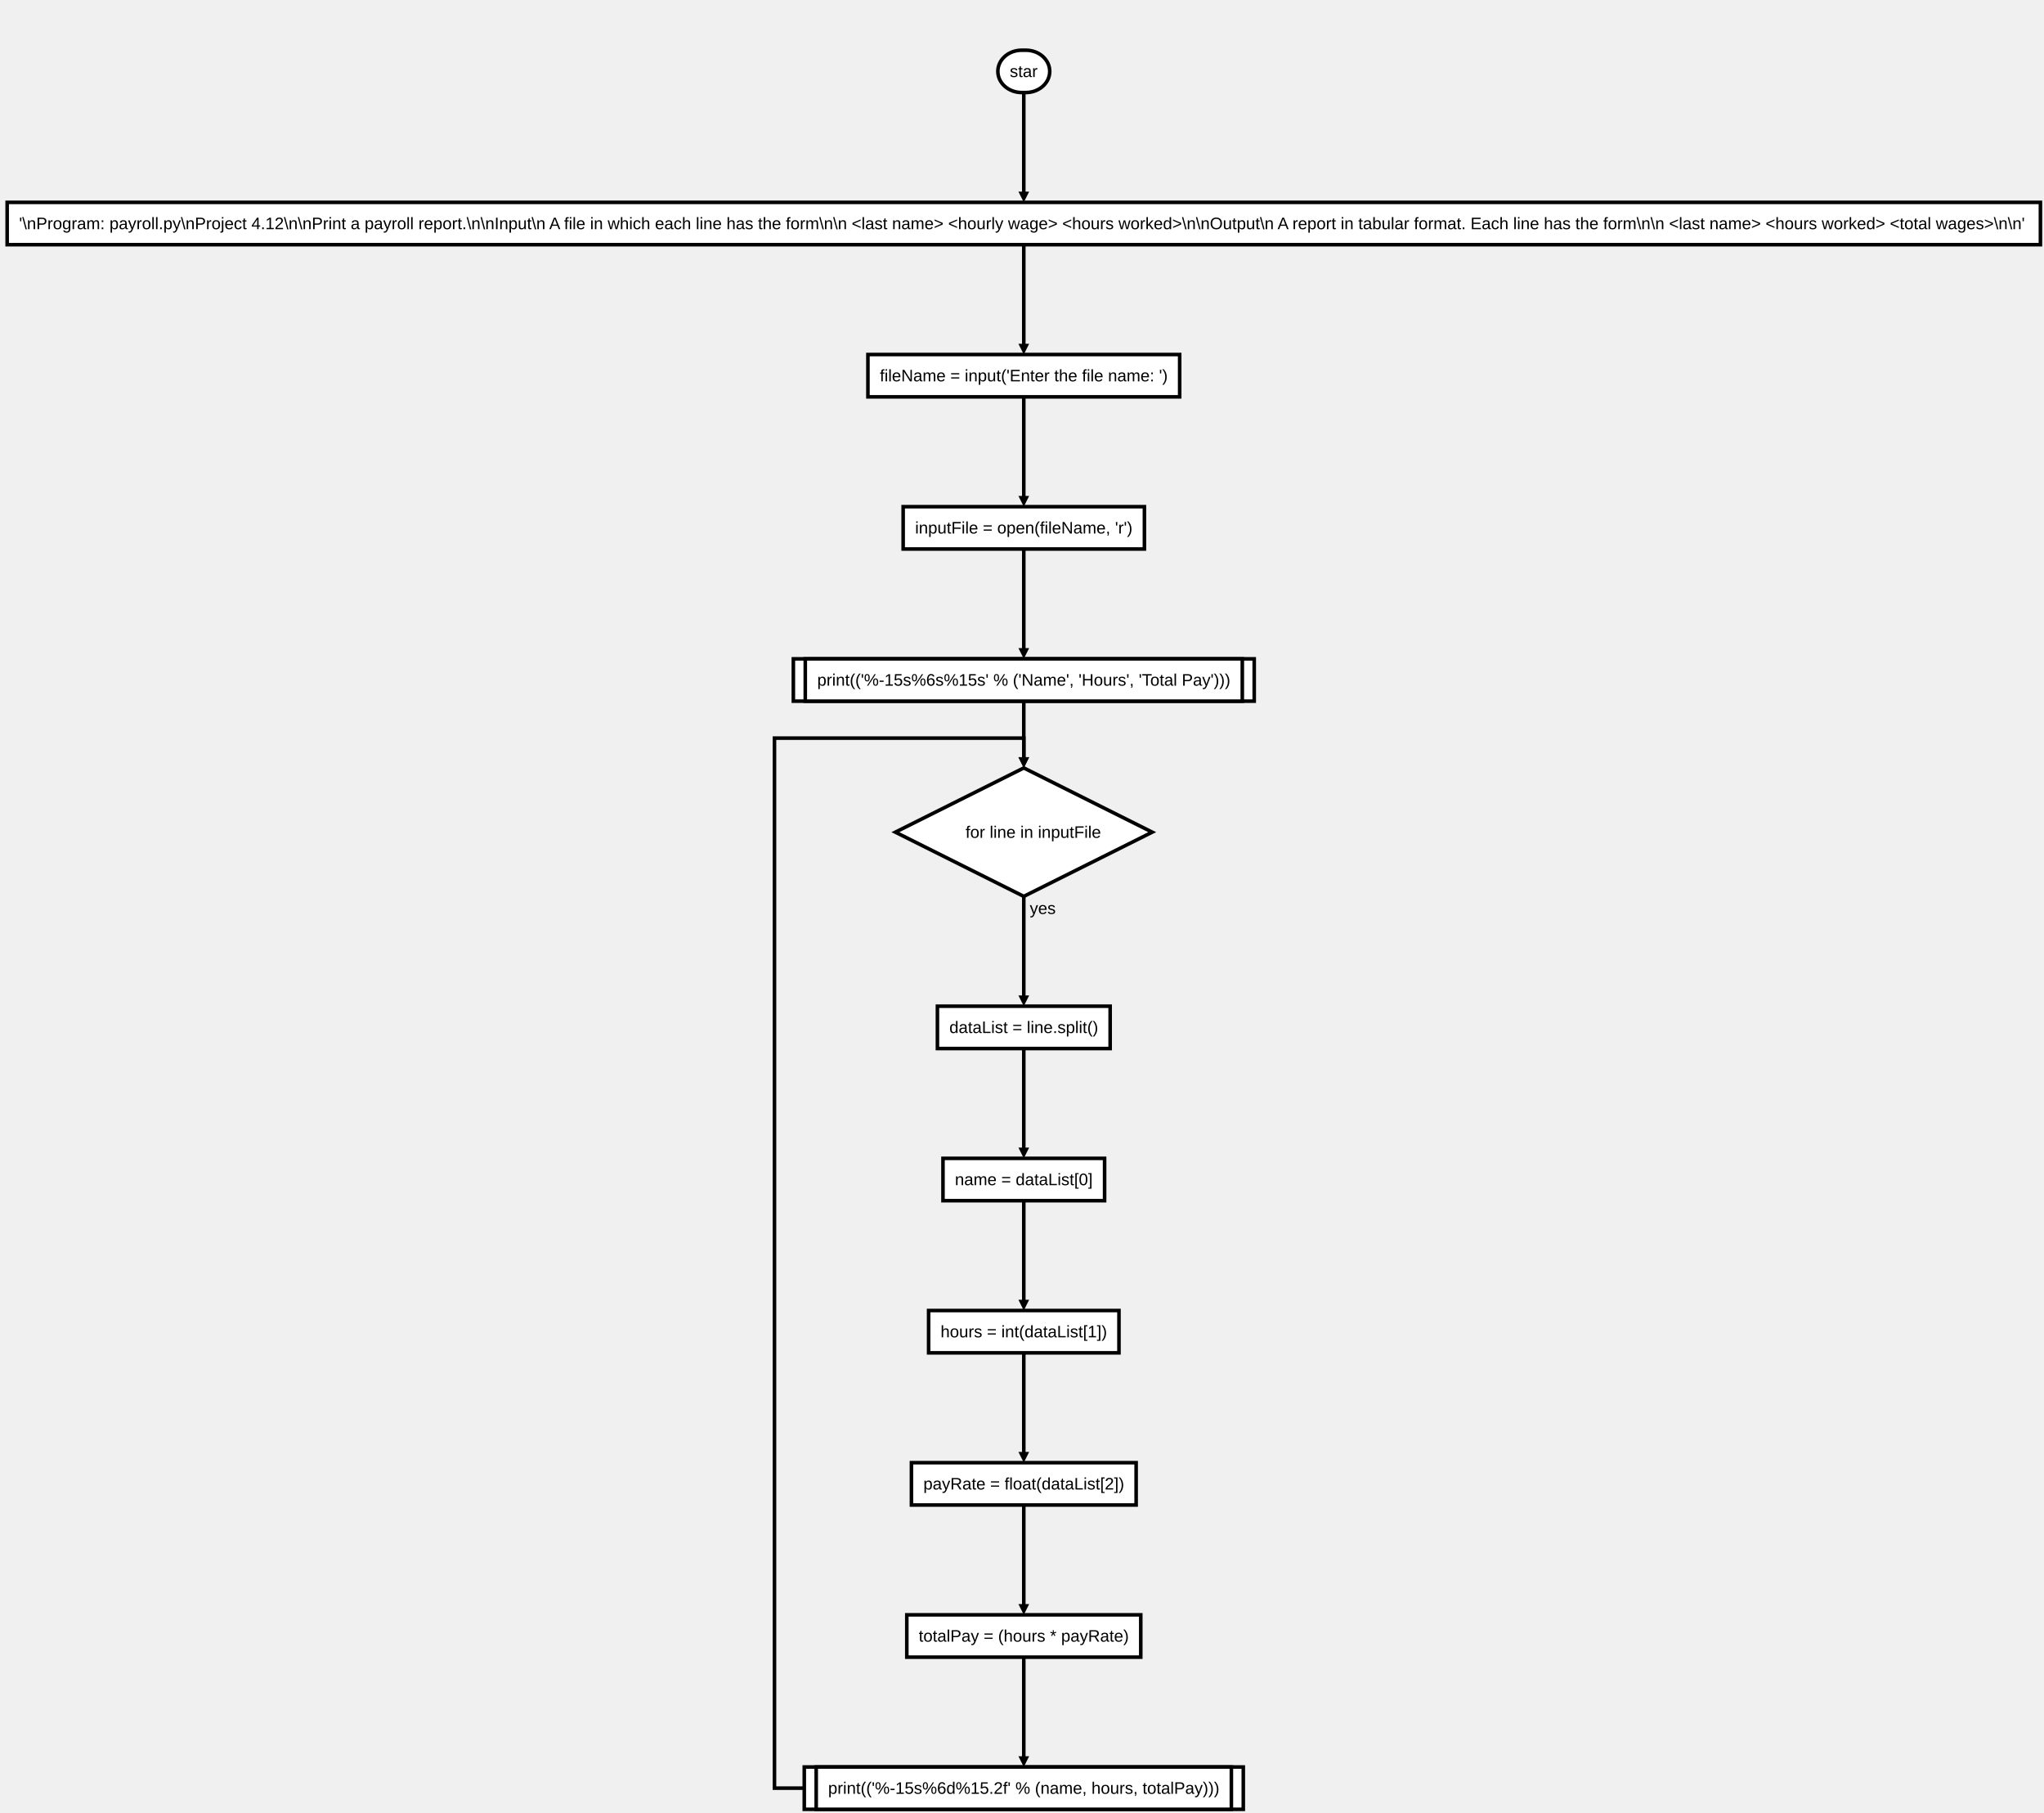
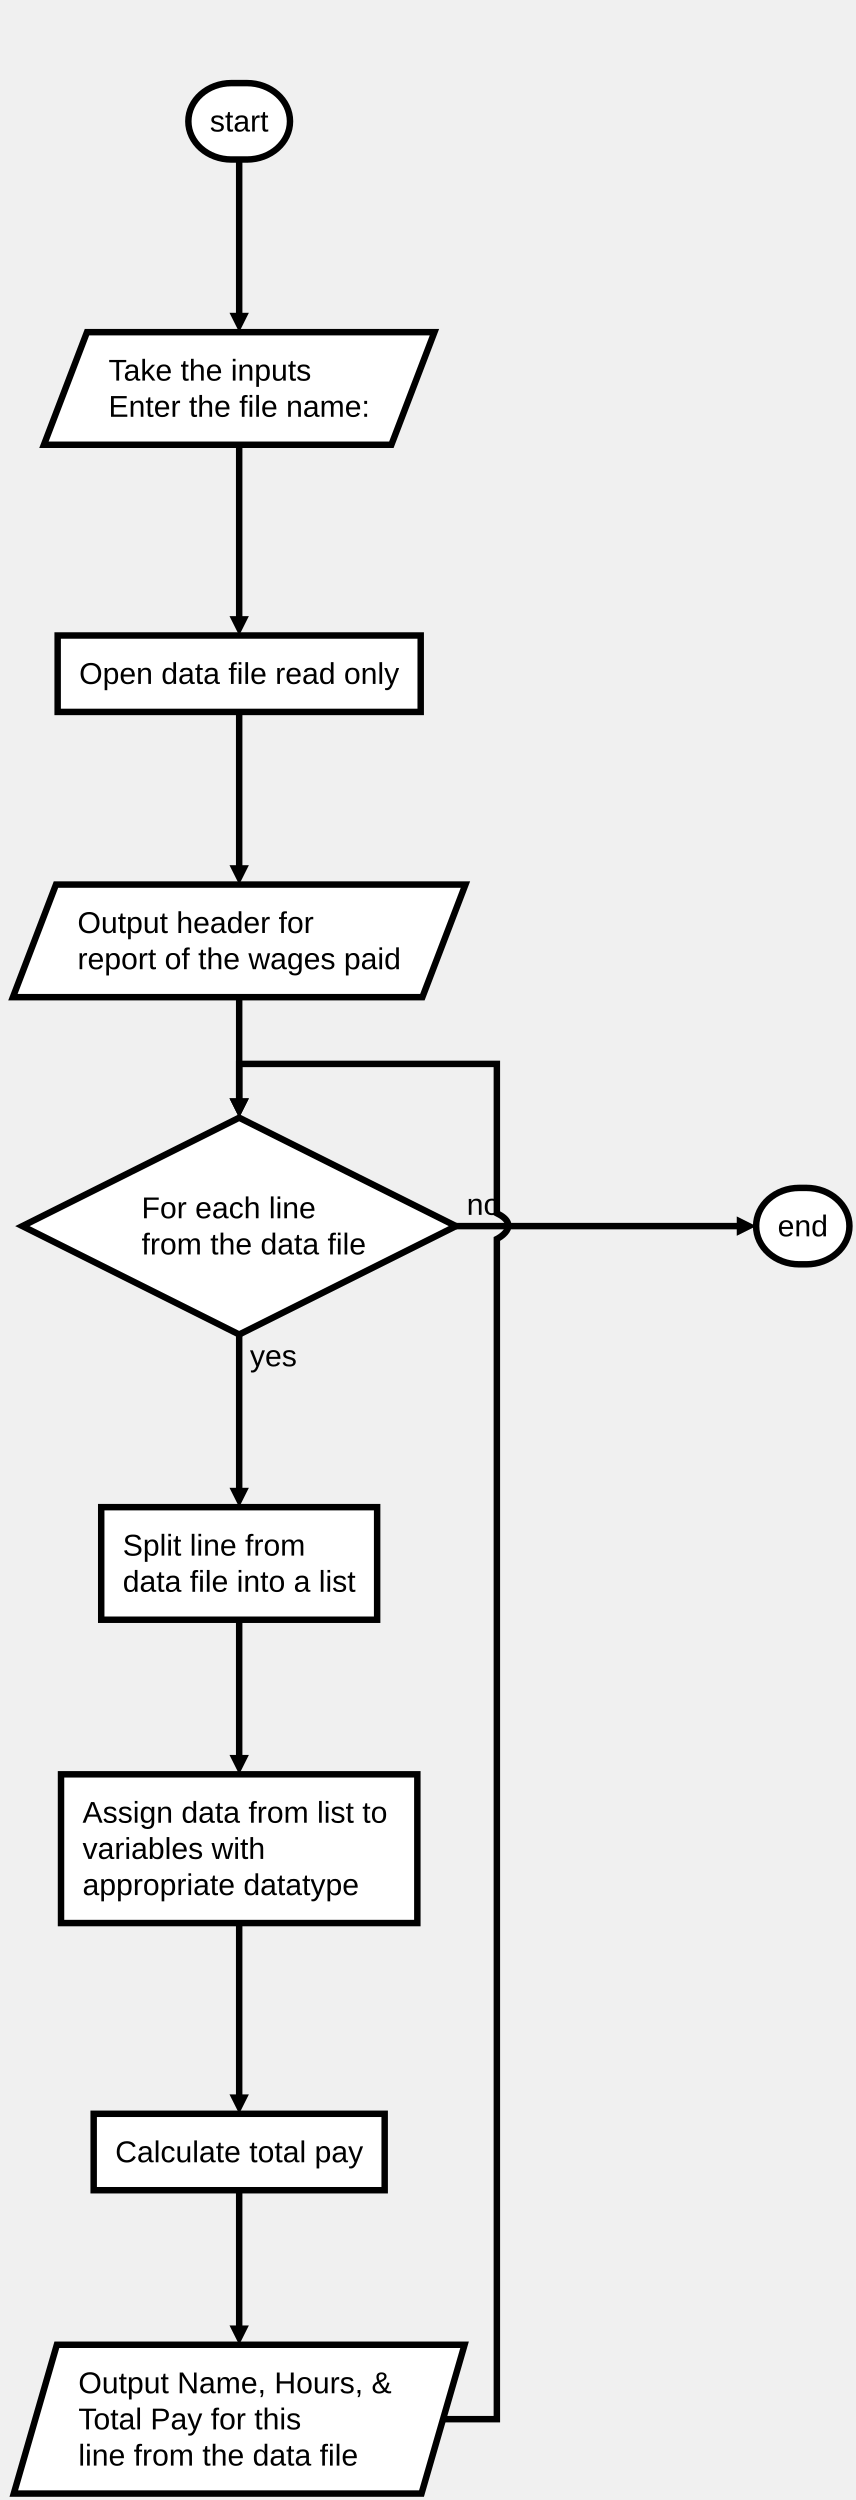
- <svg xmlns="http://www.w3.org/2000/svg" xmlns:xlink="http://www.w3.org/1999/xlink" height="1520.346" version="1.1" width="1714.516" style="overflow: hidden; position: relative;" viewBox="0 0 1714.516 1520.346" preserveAspectRatio="xMidYMid meet">
+ <svg xmlns="http://www.w3.org/2000/svg" xmlns:xlink="http://www.w3.org/1999/xlink" height="1161.285" version="1.1" width="397.574" style="overflow: hidden; position: relative;" viewBox="0 0 397.574 1161.285" preserveAspectRatio="xMidYMid meet">
  <defs style="-webkit-tap-highlight-color: rgba(0, 0, 0, 0);">
    <path stroke-linecap="round" d="M5,0 0,2.5 5,5z" id="raphael-marker-block" style="-webkit-tap-highlight-color: rgba(0, 0, 0, 0);" />
-     <marker id="raphael-marker-endblock33-obj26" markerHeight="3" markerWidth="3" orient="auto" refX="1.5" refY="1.5" style="-webkit-tap-highlight-color: rgba(0, 0, 0, 0);">
+     <marker id="raphael-marker-endblock33-obj20" markerHeight="3" markerWidth="3" orient="auto" refX="1.5" refY="1.5" style="-webkit-tap-highlight-color: rgba(0, 0, 0, 0);">
      <use xlink:href="#raphael-marker-block" transform="rotate(180 1.5 1.5) scale(0.6,0.6)" stroke-width="1.667" fill="black" stroke="none" style="-webkit-tap-highlight-color: rgba(0, 0, 0, 0);" />
    </marker>
-     <marker id="raphael-marker-endblock33-obj27" markerHeight="3" markerWidth="3" orient="auto" refX="1.5" refY="1.5" style="-webkit-tap-highlight-color: rgba(0, 0, 0, 0);">
+     <marker id="raphael-marker-endblock33-obj21" markerHeight="3" markerWidth="3" orient="auto" refX="1.5" refY="1.5" style="-webkit-tap-highlight-color: rgba(0, 0, 0, 0);">
+       <use xlink:href="#raphael-marker-block" transform="rotate(180 1.5 1.5) scale(0.6,0.6)" stroke-width="1.667" fill="black" stroke="none" style="-webkit-tap-highlight-color: rgba(0, 0, 0, 0);" />
+     </marker>
+     <marker id="raphael-marker-endblock33-obj22" markerHeight="3" markerWidth="3" orient="auto" refX="1.5" refY="1.5" style="-webkit-tap-highlight-color: rgba(0, 0, 0, 0);">
+       <use xlink:href="#raphael-marker-block" transform="rotate(180 1.5 1.5) scale(0.6,0.6)" stroke-width="1.667" fill="black" stroke="none" style="-webkit-tap-highlight-color: rgba(0, 0, 0, 0);" />
+     </marker>
+     <marker id="raphael-marker-endblock33-obj23" markerHeight="3" markerWidth="3" orient="auto" refX="1.5" refY="1.5" style="-webkit-tap-highlight-color: rgba(0, 0, 0, 0);">
+       <use xlink:href="#raphael-marker-block" transform="rotate(180 1.5 1.5) scale(0.6,0.6)" stroke-width="1.667" fill="black" stroke="none" style="-webkit-tap-highlight-color: rgba(0, 0, 0, 0);" />
+     </marker>
+     <marker id="raphael-marker-endblock33-obj24" markerHeight="3" markerWidth="3" orient="auto" refX="1.5" refY="1.5" style="-webkit-tap-highlight-color: rgba(0, 0, 0, 0);">
+       <use xlink:href="#raphael-marker-block" transform="rotate(180 1.5 1.5) scale(0.6,0.6)" stroke-width="1.667" fill="black" stroke="none" style="-webkit-tap-highlight-color: rgba(0, 0, 0, 0);" />
+     </marker>
+     <marker id="raphael-marker-endblock33-obj26" markerHeight="3" markerWidth="3" orient="auto" refX="1.5" refY="1.5" style="-webkit-tap-highlight-color: rgba(0, 0, 0, 0);">
      <use xlink:href="#raphael-marker-block" transform="rotate(180 1.5 1.5) scale(0.6,0.6)" stroke-width="1.667" fill="black" stroke="none" style="-webkit-tap-highlight-color: rgba(0, 0, 0, 0);" />
    </marker>
    <marker id="raphael-marker-endblock33-obj28" markerHeight="3" markerWidth="3" orient="auto" refX="1.5" refY="1.5" style="-webkit-tap-highlight-color: rgba(0, 0, 0, 0);">
      <use xlink:href="#raphael-marker-block" transform="rotate(180 1.5 1.5) scale(0.6,0.6)" stroke-width="1.667" fill="black" stroke="none" style="-webkit-tap-highlight-color: rgba(0, 0, 0, 0);" />
    </marker>
    <marker id="raphael-marker-endblock33-obj29" markerHeight="3" markerWidth="3" orient="auto" refX="1.5" refY="1.5" style="-webkit-tap-highlight-color: rgba(0, 0, 0, 0);">
      <use xlink:href="#raphael-marker-block" transform="rotate(180 1.5 1.5) scale(0.6,0.6)" stroke-width="1.667" fill="black" stroke="none" style="-webkit-tap-highlight-color: rgba(0, 0, 0, 0);" />
    </marker>
    <marker id="raphael-marker-endblock33-obj30" markerHeight="3" markerWidth="3" orient="auto" refX="1.5" refY="1.5" style="-webkit-tap-highlight-color: rgba(0, 0, 0, 0);">
      <use xlink:href="#raphael-marker-block" transform="rotate(180 1.5 1.5) scale(0.6,0.6)" stroke-width="1.667" fill="black" stroke="none" style="-webkit-tap-highlight-color: rgba(0, 0, 0, 0);" />
    </marker>
    <marker id="raphael-marker-endblock33-obj31" markerHeight="3" markerWidth="3" orient="auto" refX="1.5" refY="1.5" style="-webkit-tap-highlight-color: rgba(0, 0, 0, 0);">
      <use xlink:href="#raphael-marker-block" transform="rotate(180 1.5 1.5) scale(0.6,0.6)" stroke-width="1.667" fill="black" stroke="none" style="-webkit-tap-highlight-color: rgba(0, 0, 0, 0);" />
    </marker>
-     <marker id="raphael-marker-endblock33-obj33" markerHeight="3" markerWidth="3" orient="auto" refX="1.5" refY="1.5" style="-webkit-tap-highlight-color: rgba(0, 0, 0, 0);">
-       <use xlink:href="#raphael-marker-block" transform="rotate(180 1.5 1.5) scale(0.6,0.6)" stroke-width="1.667" fill="black" stroke="none" style="-webkit-tap-highlight-color: rgba(0, 0, 0, 0);" />
-     </marker>
-     <marker id="raphael-marker-endblock33-obj34" markerHeight="3" markerWidth="3" orient="auto" refX="1.5" refY="1.5" style="-webkit-tap-highlight-color: rgba(0, 0, 0, 0);">
-       <use xlink:href="#raphael-marker-block" transform="rotate(180 1.5 1.5) scale(0.6,0.6)" stroke-width="1.667" fill="black" stroke="none" style="-webkit-tap-highlight-color: rgba(0, 0, 0, 0);" />
-     </marker>
-     <marker id="raphael-marker-endblock33-obj35" markerHeight="3" markerWidth="3" orient="auto" refX="1.5" refY="1.5" style="-webkit-tap-highlight-color: rgba(0, 0, 0, 0);">
-       <use xlink:href="#raphael-marker-block" transform="rotate(180 1.5 1.5) scale(0.6,0.6)" stroke-width="1.667" fill="black" stroke="none" style="-webkit-tap-highlight-color: rgba(0, 0, 0, 0);" />
-     </marker>
-     <marker id="raphael-marker-endblock33-obj36" markerHeight="3" markerWidth="3" orient="auto" refX="1.5" refY="1.5" style="-webkit-tap-highlight-color: rgba(0, 0, 0, 0);">
-       <use xlink:href="#raphael-marker-block" transform="rotate(180 1.5 1.5) scale(0.6,0.6)" stroke-width="1.667" fill="black" stroke="none" style="-webkit-tap-highlight-color: rgba(0, 0, 0, 0);" />
-     </marker>
-     <marker id="raphael-marker-endblock33-obj37" markerHeight="3" markerWidth="3" orient="auto" refX="1.5" refY="1.5" style="-webkit-tap-highlight-color: rgba(0, 0, 0, 0);">
-       <use xlink:href="#raphael-marker-block" transform="rotate(180 1.5 1.5) scale(0.6,0.6)" stroke-width="1.667" fill="black" stroke="none" style="-webkit-tap-highlight-color: rgba(0, 0, 0, 0);" />
-     </marker>
-     <marker id="raphael-marker-endblock33-obj38" markerHeight="3" markerWidth="3" orient="auto" refX="1.5" refY="1.5" style="-webkit-tap-highlight-color: rgba(0, 0, 0, 0);">
-       <use xlink:href="#raphael-marker-block" transform="rotate(180 1.5 1.5) scale(0.6,0.6)" stroke-width="1.667" fill="black" stroke="none" style="-webkit-tap-highlight-color: rgba(0, 0, 0, 0);" />
-     </marker>
  </defs>
-   <rect x="0" y="0" width="43.516" height="35.5" rx="20" ry="20" fill="#ffffff" stroke="#000000" style="-webkit-tap-highlight-color: rgba(0, 0, 0, 0);" stroke-width="3" class="flowchart" id="st" transform="matrix(1,0,0,1,837,42.1035)" />
-   <text x="10" y="17.75" text-anchor="start" font-family="&quot;Arial&quot;" font-size="14px" stroke="none" fill="#000000" style="-webkit-tap-highlight-color: rgba(0, 0, 0, 0); text-anchor: start; font-family: Arial; font-size: 14px;" id="stt" class="flowchartt" transform="matrix(1,0,0,1,837,42.1035)" stroke-width="1">
-     <tspan dy="4.75" style="-webkit-tap-highlight-color: rgba(0, 0, 0, 0);">star</tspan>
+   <rect x="0" y="0" width="47.219" height="35.5" rx="20" ry="20" fill="#ffffff" stroke="#000000" style="-webkit-tap-highlight-color: rgba(0, 0, 0, 0);" stroke-width="3" class="flowchart" id="st" transform="matrix(1,0,0,1,87.4922,38.5996)" />
+   <text x="10" y="17.75" text-anchor="start" font-family="&quot;Arial&quot;" font-size="14px" stroke="none" fill="#000000" style="-webkit-tap-highlight-color: rgba(0, 0, 0, 0); text-anchor: start; font-family: Arial; font-size: 14px;" id="stt" class="flowchartt" transform="matrix(1,0,0,1,87.4922,38.5996)" stroke-width="1">
+     <tspan dy="4.75" style="-webkit-tap-highlight-color: rgba(0, 0, 0, 0);">start</tspan>
  </text>
-   <rect x="0" y="0" width="1705.516" height="35.5" rx="0" ry="0" fill="#ffffff" stroke="#000000" style="-webkit-tap-highlight-color: rgba(0, 0, 0, 0);" stroke-width="3" class="flowchart" id="op2" transform="matrix(1,0,0,1,6,169.707)" />
-   <text x="10" y="17.75" text-anchor="start" font-family="&quot;Arial&quot;" font-size="14px" stroke="none" fill="#000000" style="-webkit-tap-highlight-color: rgba(0, 0, 0, 0); text-anchor: start; font-family: Arial; font-size: 14px;" id="op2t" class="flowchartt" transform="matrix(1,0,0,1,6,169.707)" stroke-width="1">
-     <tspan dy="4.75" style="-webkit-tap-highlight-color: rgba(0, 0, 0, 0);">'\nProgram: payroll.py\nProject 4.12\n\nPrint a payroll report.\n\nInput\n   A file in which each line has the form\n\n   &lt;last name&gt; &lt;hourly wage&gt; &lt;hours worked&gt;\n\nOutput\n   A report in tabular format.  Each line has the form\n\n   &lt;last name&gt; &lt;hours worked&gt; &lt;total wages&gt;\n\n'</tspan>
+   <path fill="#ffffff" stroke="#000000" d="M10,26.148L0,52.297L161.391,52.297L181.391,0L20,0L10,26.148" stroke-width="3" id="io4" class="flowchart" style="-webkit-tap-highlight-color: rgba(0, 0, 0, 0);" transform="matrix(1,0,0,1,20.4063,154.3008)" />
+   <text x="30" y="26.148" text-anchor="start" font-family="&quot;Arial&quot;" font-size="14px" stroke="none" fill="#000000" style="-webkit-tap-highlight-color: rgba(0, 0, 0, 0); text-anchor: start; font-family: Arial; font-size: 14px;" id="io4t" class="flowchartt" transform="matrix(1,0,0,1,20.4063,154.3008)" stroke-width="1">
+     <tspan dy="-3.641" style="-webkit-tap-highlight-color: rgba(0, 0, 0, 0);">Take the inputs</tspan>
+     <tspan dy="16.8" x="30" style="-webkit-tap-highlight-color: rgba(0, 0, 0, 0);">Enter the file name: </tspan>
  </text>
-   <rect x="0" y="0" width="261.5" height="35.5" rx="0" ry="0" fill="#ffffff" stroke="#000000" style="-webkit-tap-highlight-color: rgba(0, 0, 0, 0);" stroke-width="3" class="flowchart" id="op4" transform="matrix(1,0,0,1,728.0078,297.3105)" />
-   <text x="10" y="17.75" text-anchor="start" font-family="&quot;Arial&quot;" font-size="14px" stroke="none" fill="#000000" style="-webkit-tap-highlight-color: rgba(0, 0, 0, 0); text-anchor: start; font-family: Arial; font-size: 14px;" id="op4t" class="flowchartt" transform="matrix(1,0,0,1,728.0078,297.3105)" stroke-width="1">
-     <tspan dy="4.75" style="-webkit-tap-highlight-color: rgba(0, 0, 0, 0);">fileName = input('Enter the file name: ')</tspan>
+   <rect x="0" y="0" width="168.641" height="35.5" rx="0" ry="0" fill="#ffffff" stroke="#000000" style="-webkit-tap-highlight-color: rgba(0, 0, 0, 0);" stroke-width="3" class="flowchart" id="op6" transform="matrix(1,0,0,1,26.7813,295.1973)" />
+   <text x="10" y="17.75" text-anchor="start" font-family="&quot;Arial&quot;" font-size="14px" stroke="none" fill="#000000" style="-webkit-tap-highlight-color: rgba(0, 0, 0, 0); text-anchor: start; font-family: Arial; font-size: 14px;" id="op6t" class="flowchartt" transform="matrix(1,0,0,1,26.7813,295.1973)" stroke-width="1">
+     <tspan dy="4.75" style="-webkit-tap-highlight-color: rgba(0, 0, 0, 0);">Open data file read only</tspan>
  </text>
-   <rect x="0" y="0" width="202.359" height="35.5" rx="0" ry="0" fill="#ffffff" stroke="#000000" style="-webkit-tap-highlight-color: rgba(0, 0, 0, 0);" stroke-width="3" class="flowchart" id="op6" transform="matrix(1,0,0,1,757.5781,424.9141)" />
-   <text x="10" y="17.75" text-anchor="start" font-family="&quot;Arial&quot;" font-size="14px" stroke="none" fill="#000000" style="-webkit-tap-highlight-color: rgba(0, 0, 0, 0); text-anchor: start; font-family: Arial; font-size: 14px;" id="op6t" class="flowchartt" transform="matrix(1,0,0,1,757.5781,424.9141)" stroke-width="1">
-     <tspan dy="4.75" style="-webkit-tap-highlight-color: rgba(0, 0, 0, 0);">inputFile = open(fileName, 'r')</tspan>
+   <path fill="#ffffff" stroke="#000000" d="M10,26.148L0,52.297L190.203,52.297L210.203,0L20,0L10,26.148" stroke-width="3" id="io8" class="flowchart" style="-webkit-tap-highlight-color: rgba(0, 0, 0, 0);" transform="matrix(1,0,0,1,6,410.8984)" />
+   <text x="30" y="26.148" text-anchor="start" font-family="&quot;Arial&quot;" font-size="14px" stroke="none" fill="#000000" style="-webkit-tap-highlight-color: rgba(0, 0, 0, 0); text-anchor: start; font-family: Arial; font-size: 14px;" id="io8t" class="flowchartt" transform="matrix(1,0,0,1,6,410.8984)" stroke-width="1">
+     <tspan dy="-3.641" style="-webkit-tap-highlight-color: rgba(0, 0, 0, 0);">Output header for </tspan>
+     <tspan dy="16.8" x="30" style="-webkit-tap-highlight-color: rgba(0, 0, 0, 0);">report of the wages paid</tspan>
  </text>
-   <rect x="0" y="0" width="386.578" height="35.5" rx="0" ry="0" fill="#ffffff" stroke="#000000" style="-webkit-tap-highlight-color: rgba(0, 0, 0, 0);" stroke-width="3" class="flowchart" id="sub8" transform="matrix(1,0,0,1,665.4688,552.5176)" />
-   <rect x="10" y="0" width="366.578" height="35.5" rx="0" ry="0" fill="#ffffff" stroke="#000000" style="-webkit-tap-highlight-color: rgba(0, 0, 0, 0);" stroke-width="3" id="sub8i" transform="matrix(1,0,0,1,665.4688,552.5176)" />
-   <text x="20" y="17.75" text-anchor="start" font-family="&quot;Arial&quot;" font-size="14px" stroke="none" fill="#000000" style="-webkit-tap-highlight-color: rgba(0, 0, 0, 0); text-anchor: start; font-family: Arial; font-size: 14px;" id="sub8t" class="flowchartt" transform="matrix(1,0,0,1,665.4688,552.5176)" stroke-width="1">
-     <tspan dy="4.75" style="-webkit-tap-highlight-color: rgba(0, 0, 0, 0);">print(('%-15s%6s%15s' % ('Name', 'Hours', 'Total Pay')))</tspan>
+   <path fill="#ffffff" stroke="#000000" d="M50.35,25.175L0,50.35L100.699,100.699L201.398,50.35L100.699,0L0,50.35" stroke-width="3" id="cond11" class="flowchart" style="-webkit-tap-highlight-color: rgba(0, 0, 0, 0);" transform="matrix(1,0,0,1,10.4023,519.1953)" />
+   <text x="55.35" y="50.35" text-anchor="start" font-family="&quot;Arial&quot;" font-size="14px" stroke="none" fill="#000000" style="-webkit-tap-highlight-color: rgba(0, 0, 0, 0); text-anchor: start; font-family: Arial; font-size: 14px;" id="cond11t" class="flowchartt" transform="matrix(1,0,0,1,10.4023,519.1953)" stroke-width="1">
+     <tspan dy="-3.643" style="-webkit-tap-highlight-color: rgba(0, 0, 0, 0);">For each line </tspan>
+     <tspan dy="16.8" x="55.35" style="-webkit-tap-highlight-color: rgba(0, 0, 0, 0);">from the data file</tspan>
  </text>
-   <path fill="#ffffff" stroke="#000000" d="M53.854,26.927L0,53.854L107.707,107.707L215.414,53.854L107.707,0L0,53.854" stroke-width="3" id="cond11" class="flowchart" style="-webkit-tap-highlight-color: rgba(0, 0, 0, 0);" transform="matrix(1,0,0,1,751.0508,644.0176)" />
-   <text x="58.854" y="53.854" text-anchor="start" font-family="&quot;Arial&quot;" font-size="14px" stroke="none" fill="#000000" style="-webkit-tap-highlight-color: rgba(0, 0, 0, 0); text-anchor: start; font-family: Arial; font-size: 14px;" id="cond11t" class="flowchartt" transform="matrix(1,0,0,1,751.0508,644.0176)" stroke-width="1">
-     <tspan dy="4.76" style="-webkit-tap-highlight-color: rgba(0, 0, 0, 0);">for line in inputFile</tspan>
+   <rect x="0" y="0" width="128.172" height="52.297" rx="0" ry="0" fill="#ffffff" stroke="#000000" style="-webkit-tap-highlight-color: rgba(0, 0, 0, 0);" stroke-width="3" class="flowchart" id="op28" transform="matrix(1,0,0,1,47.0156,700.0957)" />
+   <text x="10" y="26.148" text-anchor="start" font-family="&quot;Arial&quot;" font-size="14px" stroke="none" fill="#000000" style="-webkit-tap-highlight-color: rgba(0, 0, 0, 0); text-anchor: start; font-family: Arial; font-size: 14px;" id="op28t" class="flowchartt" transform="matrix(1,0,0,1,47.0156,700.0957)" stroke-width="1">
+     <tspan dy="-3.641" style="-webkit-tap-highlight-color: rgba(0, 0, 0, 0);">Split line from </tspan>
+     <tspan dy="16.8" x="10" style="-webkit-tap-highlight-color: rgba(0, 0, 0, 0);">data file into a list</tspan>
  </text>
-   <rect x="0" y="0" width="144.891" height="35.5" rx="0" ry="0" fill="#ffffff" stroke="#000000" style="-webkit-tap-highlight-color: rgba(0, 0, 0, 0);" stroke-width="3" class="flowchart" id="op28" transform="matrix(1,0,0,1,786.3125,843.8281)" />
-   <text x="10" y="17.75" text-anchor="start" font-family="&quot;Arial&quot;" font-size="14px" stroke="none" fill="#000000" style="-webkit-tap-highlight-color: rgba(0, 0, 0, 0); text-anchor: start; font-family: Arial; font-size: 14px;" id="op28t" class="flowchartt" transform="matrix(1,0,0,1,786.3125,843.8281)" stroke-width="1">
-     <tspan dy="4.75" style="-webkit-tap-highlight-color: rgba(0, 0, 0, 0);">dataList = line.split()</tspan>
+   <rect x="0" y="0" width="165.516" height="69.094" rx="0" ry="0" fill="#ffffff" stroke="#000000" style="-webkit-tap-highlight-color: rgba(0, 0, 0, 0);" stroke-width="3" class="flowchart" id="op30" transform="matrix(1,0,0,1,28.3438,824.1953)" />
+   <text x="10" y="34.547" text-anchor="start" font-family="&quot;Arial&quot;" font-size="14px" stroke="none" fill="#000000" style="-webkit-tap-highlight-color: rgba(0, 0, 0, 0); text-anchor: start; font-family: Arial; font-size: 14px;" id="op30t" class="flowchartt" transform="matrix(1,0,0,1,28.3438,824.1953)" stroke-width="1">
+     <tspan dy="-12.047" style="-webkit-tap-highlight-color: rgba(0, 0, 0, 0);">Assign data from list to </tspan>
+     <tspan dy="16.8" x="10" style="-webkit-tap-highlight-color: rgba(0, 0, 0, 0);">variables with </tspan>
+     <tspan dy="16.8" x="10" style="-webkit-tap-highlight-color: rgba(0, 0, 0, 0);">appropriate datatype</tspan>
  </text>
-   <rect x="0" y="0" width="135.562" height="35.5" rx="0" ry="0" fill="#ffffff" stroke="#000000" style="-webkit-tap-highlight-color: rgba(0, 0, 0, 0);" stroke-width="3" class="flowchart" id="op30" transform="matrix(1,0,0,1,790.9766,971.4316)" />
-   <text x="10" y="17.75" text-anchor="start" font-family="&quot;Arial&quot;" font-size="14px" stroke="none" fill="#000000" style="-webkit-tap-highlight-color: rgba(0, 0, 0, 0); text-anchor: start; font-family: Arial; font-size: 14px;" id="op30t" class="flowchartt" transform="matrix(1,0,0,1,790.9766,971.4316)" stroke-width="1">
-     <tspan dy="4.75" style="-webkit-tap-highlight-color: rgba(0, 0, 0, 0);">name = dataList[0]</tspan>
+   <rect x="0" y="0" width="135.172" height="35.5" rx="0" ry="0" fill="#ffffff" stroke="#000000" style="-webkit-tap-highlight-color: rgba(0, 0, 0, 0);" stroke-width="3" class="flowchart" id="op36" transform="matrix(1,0,0,1,43.5156,981.8887)" />
+   <text x="10" y="17.75" text-anchor="start" font-family="&quot;Arial&quot;" font-size="14px" stroke="none" fill="#000000" style="-webkit-tap-highlight-color: rgba(0, 0, 0, 0); text-anchor: start; font-family: Arial; font-size: 14px;" id="op36t" class="flowchartt" transform="matrix(1,0,0,1,43.5156,981.8887)" stroke-width="1">
+     <tspan dy="4.75" style="-webkit-tap-highlight-color: rgba(0, 0, 0, 0);">Calculate total pay</tspan>
  </text>
-   <rect x="0" y="0" width="159.672" height="35.5" rx="0" ry="0" fill="#ffffff" stroke="#000000" style="-webkit-tap-highlight-color: rgba(0, 0, 0, 0);" stroke-width="3" class="flowchart" id="op32" transform="matrix(1,0,0,1,778.9219,1099.035)" />
-   <text x="10" y="17.75" text-anchor="start" font-family="&quot;Arial&quot;" font-size="14px" stroke="none" fill="#000000" style="-webkit-tap-highlight-color: rgba(0, 0, 0, 0); text-anchor: start; font-family: Arial; font-size: 14px;" id="op32t" class="flowchartt" transform="matrix(1,0,0,1,778.9219,1099.035)" stroke-width="1">
-     <tspan dy="4.75" style="-webkit-tap-highlight-color: rgba(0, 0, 0, 0);">hours = int(dataList[1])</tspan>
+   <path fill="#ffffff" stroke="#000000" d="M10,34.547L0,69.094L189.391,69.094L209.391,0L20,0L10,34.547" stroke-width="3" id="io38" class="flowchart" style="-webkit-tap-highlight-color: rgba(0, 0, 0, 0);" transform="matrix(1,0,0,1,6.4063,1089.191)" />
+   <text x="30" y="34.547" text-anchor="start" font-family="&quot;Arial&quot;" font-size="14px" stroke="none" fill="#000000" style="-webkit-tap-highlight-color: rgba(0, 0, 0, 0); text-anchor: start; font-family: Arial; font-size: 14px;" id="io38t" class="flowchartt" transform="matrix(1,0,0,1,6.4063,1089.191)" stroke-width="1">
+     <tspan dy="-12.047" style="-webkit-tap-highlight-color: rgba(0, 0, 0, 0);">Output Name, Hours, &amp; </tspan>
+     <tspan dy="16.8" x="30" style="-webkit-tap-highlight-color: rgba(0, 0, 0, 0);">Total Pay for this </tspan>
+     <tspan dy="16.8" x="30" style="-webkit-tap-highlight-color: rgba(0, 0, 0, 0);">line from the data file</tspan>
+     <tspan dy="16.8" x="30" style="-webkit-tap-highlight-color: rgba(0, 0, 0, 0);" />
  </text>
-   <rect x="0" y="0" width="188.484" height="35.5" rx="0" ry="0" fill="#ffffff" stroke="#000000" style="-webkit-tap-highlight-color: rgba(0, 0, 0, 0);" stroke-width="3" class="flowchart" id="op34" transform="matrix(1,0,0,1,764.5156,1226.639)" />
-   <text x="10" y="17.75" text-anchor="start" font-family="&quot;Arial&quot;" font-size="14px" stroke="none" fill="#000000" style="-webkit-tap-highlight-color: rgba(0, 0, 0, 0); text-anchor: start; font-family: Arial; font-size: 14px;" id="op34t" class="flowchartt" transform="matrix(1,0,0,1,764.5156,1226.639)" stroke-width="1">
-     <tspan dy="4.75" style="-webkit-tap-highlight-color: rgba(0, 0, 0, 0);">payRate = float(dataList[2])</tspan>
+   <rect x="0" y="0" width="43.344" height="35.5" rx="20" ry="20" fill="#ffffff" stroke="#000000" style="-webkit-tap-highlight-color: rgba(0, 0, 0, 0);" stroke-width="3" class="flowchart" id="e" transform="matrix(1,0,0,1,351.2305,551.7949)" />
+   <text x="10" y="17.75" text-anchor="start" font-family="&quot;Arial&quot;" font-size="14px" stroke="none" fill="#000000" style="-webkit-tap-highlight-color: rgba(0, 0, 0, 0); text-anchor: start; font-family: Arial; font-size: 14px;" id="et" class="flowchartt" transform="matrix(1,0,0,1,351.2305,551.7949)" stroke-width="1">
+     <tspan dy="4.75" style="-webkit-tap-highlight-color: rgba(0, 0, 0, 0);">end</tspan>
  </text>
-   <rect x="0" y="0" width="196.25" height="35.5" rx="0" ry="0" fill="#ffffff" stroke="#000000" style="-webkit-tap-highlight-color: rgba(0, 0, 0, 0);" stroke-width="3" class="flowchart" id="op36" transform="matrix(1,0,0,1,760.6328,1354.242)" />
-   <text x="10" y="17.75" text-anchor="start" font-family="&quot;Arial&quot;" font-size="14px" stroke="none" fill="#000000" style="-webkit-tap-highlight-color: rgba(0, 0, 0, 0); text-anchor: start; font-family: Arial; font-size: 14px;" id="op36t" class="flowchartt" transform="matrix(1,0,0,1,760.6328,1354.242)" stroke-width="1">
-     <tspan dy="4.75" style="-webkit-tap-highlight-color: rgba(0, 0, 0, 0);">totalPay = (hours * payRate)</tspan>
+   <path fill="none" stroke="#000000" d="M111.102,74.1C111.102,74.1,111.102,132.894,111.102,149.803" stroke-width="3" marker-end="url(#raphael-marker-endblock33-obj20)" style="-webkit-tap-highlight-color: rgba(0, 0, 0, 0);" />
+   <path fill="none" stroke="#000000" d="M111.102,206.598C111.102,206.598,111.102,272.664,111.102,290.697" stroke-width="3" marker-end="url(#raphael-marker-endblock33-obj21)" style="-webkit-tap-highlight-color: rgba(0, 0, 0, 0);" />
+   <path fill="none" stroke="#000000" d="M111.102,330.697C111.102,330.697,111.102,389.491,111.102,406.4" stroke-width="3" marker-end="url(#raphael-marker-endblock33-obj22)" style="-webkit-tap-highlight-color: rgba(0, 0, 0, 0);" />
+   <path fill="none" stroke="#000000" d="M111.102,463.195C111.102,463.195,111.102,501.396,111.102,514.695" stroke-width="3" marker-end="url(#raphael-marker-endblock33-obj23)" style="-webkit-tap-highlight-color: rgba(0, 0, 0, 0);" />
+   <path fill="none" stroke="#000000" d="M111.102,619.895C111.102,619.895,111.102,678.688,111.102,695.597" stroke-width="3" marker-end="url(#raphael-marker-endblock33-obj24)" style="-webkit-tap-highlight-color: rgba(0, 0, 0, 0);" />
+   <text x="116.102" y="629.895" text-anchor="start" font-family="&quot;Arial&quot;" font-size="14px" stroke="none" fill="#000000" style="-webkit-tap-highlight-color: rgba(0, 0, 0, 0); text-anchor: start; font-family: Arial; font-size: 14px;" stroke-width="1">
+     <tspan dy="4.754" style="-webkit-tap-highlight-color: rgba(0, 0, 0, 0);">yes</tspan>
  </text>
-   <rect x="0" y="0" width="368.25" height="35.5" rx="0" ry="0" fill="#ffffff" stroke="#000000" style="-webkit-tap-highlight-color: rgba(0, 0, 0, 0);" stroke-width="3" class="flowchart" id="sub38" transform="matrix(1,0,0,1,674.6328,1481.846)" />
-   <rect x="10" y="0" width="348.25" height="35.5" rx="0" ry="0" fill="#ffffff" stroke="#000000" style="-webkit-tap-highlight-color: rgba(0, 0, 0, 0);" stroke-width="3" id="sub38i" transform="matrix(1,0,0,1,674.6328,1481.846)" />
-   <text x="20" y="17.75" text-anchor="start" font-family="&quot;Arial&quot;" font-size="14px" stroke="none" fill="#000000" style="-webkit-tap-highlight-color: rgba(0, 0, 0, 0); text-anchor: start; font-family: Arial; font-size: 14px;" id="sub38t" class="flowchartt" transform="matrix(1,0,0,1,674.6328,1481.846)" stroke-width="1">
-     <tspan dy="4.75" style="-webkit-tap-highlight-color: rgba(0, 0, 0, 0);">print(('%-15s%6d%15.2f' % (name, hours, totalPay)))</tspan>
-     <tspan dy="16.8" x="20" style="-webkit-tap-highlight-color: rgba(0, 0, 0, 0);" />
+   <path fill="none" stroke="#000000" d="M211.801,569.545C211.801,569.545,322.823,569.545,346.73,569.545" stroke-width="3" marker-end="url(#raphael-marker-endblock33-obj26)" style="-webkit-tap-highlight-color: rgba(0, 0, 0, 0);" />
+   <text x="216.801" y="559.545" text-anchor="start" font-family="&quot;Arial&quot;" font-size="14px" stroke="none" fill="#000000" style="-webkit-tap-highlight-color: rgba(0, 0, 0, 0); text-anchor: start; font-family: Arial; font-size: 14px;" stroke-width="1">
+     <tspan dy="4.764" style="-webkit-tap-highlight-color: rgba(0, 0, 0, 0);">no</tspan>
  </text>
-   <path fill="none" stroke="#000000" d="M858.758,77.604C858.758,77.604,858.758,146.711,858.758,165.202" stroke-width="3" marker-end="url(#raphael-marker-endblock33-obj26)" style="-webkit-tap-highlight-color: rgba(0, 0, 0, 0);" />
-   <path fill="none" stroke="#000000" d="M858.758,205.207C858.758,205.207,858.758,274.314,858.758,292.806" stroke-width="3" marker-end="url(#raphael-marker-endblock33-obj27)" style="-webkit-tap-highlight-color: rgba(0, 0, 0, 0);" />
-   <path fill="none" stroke="#000000" d="M858.758,332.811C858.758,332.811,858.758,401.918,858.758,420.409" stroke-width="3" marker-end="url(#raphael-marker-endblock33-obj28)" style="-webkit-tap-highlight-color: rgba(0, 0, 0, 0);" />
-   <path fill="none" stroke="#000000" d="M858.758,460.414C858.758,460.414,858.758,529.521,858.758,548.013" stroke-width="3" marker-end="url(#raphael-marker-endblock33-obj29)" style="-webkit-tap-highlight-color: rgba(0, 0, 0, 0);" />
-   <path fill="none" stroke="#000000" d="M858.758,588.018C858.758,588.018,858.758,626.218,858.758,639.518" stroke-width="3" marker-end="url(#raphael-marker-endblock33-obj30)" style="-webkit-tap-highlight-color: rgba(0, 0, 0, 0);" />
-   <path fill="none" stroke="#000000" d="M858.758,751.725C858.758,751.725,858.758,820.832,858.758,839.323" stroke-width="3" marker-end="url(#raphael-marker-endblock33-obj31)" style="-webkit-tap-highlight-color: rgba(0, 0, 0, 0);" />
-   <text x="863.758" y="761.725" text-anchor="start" font-family="&quot;Arial&quot;" font-size="14px" stroke="none" fill="#000000" style="-webkit-tap-highlight-color: rgba(0, 0, 0, 0); text-anchor: start; font-family: Arial; font-size: 14px;" stroke-width="1">
-     <tspan dy="4.756" style="-webkit-tap-highlight-color: rgba(0, 0, 0, 0);">yes</tspan>
-   </text>
-   <path fill="none" stroke="#000000" d="M858.758,879.328C858.758,879.328,858.758,948.435,858.758,966.927" stroke-width="3" marker-end="url(#raphael-marker-endblock33-obj33)" style="-webkit-tap-highlight-color: rgba(0, 0, 0, 0);" />
-   <path fill="none" stroke="#000000" d="M858.758,1006.932C858.758,1006.932,858.758,1076.039,858.758,1094.53" stroke-width="3" marker-end="url(#raphael-marker-endblock33-obj34)" style="-webkit-tap-highlight-color: rgba(0, 0, 0, 0);" />
-   <path fill="none" stroke="#000000" d="M858.758,1134.535C858.758,1134.535,858.758,1203.642,858.758,1222.134" stroke-width="3" marker-end="url(#raphael-marker-endblock33-obj35)" style="-webkit-tap-highlight-color: rgba(0, 0, 0, 0);" />
-   <path fill="none" stroke="#000000" d="M858.758,1262.139C858.758,1262.139,858.758,1331.246,858.758,1349.737" stroke-width="3" marker-end="url(#raphael-marker-endblock33-obj36)" style="-webkit-tap-highlight-color: rgba(0, 0, 0, 0);" />
-   <path fill="none" stroke="#000000" d="M858.758,1389.742C858.758,1389.742,858.758,1458.849,858.758,1477.341" stroke-width="3" marker-end="url(#raphael-marker-endblock33-obj37)" style="-webkit-tap-highlight-color: rgba(0, 0, 0, 0);" />
-   <path fill="none" stroke="#000000" d="M674.633,1499.596C674.633,1499.596,649.633,1499.596,649.633,1499.596C649.633,1499.596,649.633,619.018,649.633,619.018C649.633,619.018,858.758,619.018,858.758,619.018C858.758,619.018,858.758,632.322,858.758,639.519" stroke-width="3" marker-end="url(#raphael-marker-endblock33-obj38)" style="-webkit-tap-highlight-color: rgba(0, 0, 0, 0);" />
+   <path fill="none" stroke="#000000" d="M111.102,752.393C111.102,752.393,111.102,803.984,111.102,819.704" stroke-width="3" marker-end="url(#raphael-marker-endblock33-obj28)" style="-webkit-tap-highlight-color: rgba(0, 0, 0, 0);" />
+   <path fill="none" stroke="#000000" d="M111.102,893.289C111.102,893.289,111.102,959.356,111.102,977.389" stroke-width="3" marker-end="url(#raphael-marker-endblock33-obj29)" style="-webkit-tap-highlight-color: rgba(0, 0, 0, 0);" />
+   <path fill="none" stroke="#000000" d="M111.102,1017.389C111.102,1017.389,111.102,1068.98,111.102,1084.7" stroke-width="3" marker-end="url(#raphael-marker-endblock33-obj30)" style="-webkit-tap-highlight-color: rgba(0, 0, 0, 0);" />
+   <path fill="none" stroke="#000000" d="M205.797,1123.738C205.797,1123.738,230.797,1123.738,230.797,1123.738C230.797,1123.738,230.797,575.545,230.797,575.545C230.797,575.545,242.797,569.545,230.797,563.545C230.797,563.545,230.797,494.195,230.797,494.195C230.797,494.195,111.102,494.195,111.102,494.195C111.102,494.195,111.102,507.499,111.102,514.697" stroke-width="3" marker-end="url(#raphael-marker-endblock33-obj31)" style="-webkit-tap-highlight-color: rgba(0, 0, 0, 0);" />
</svg>
